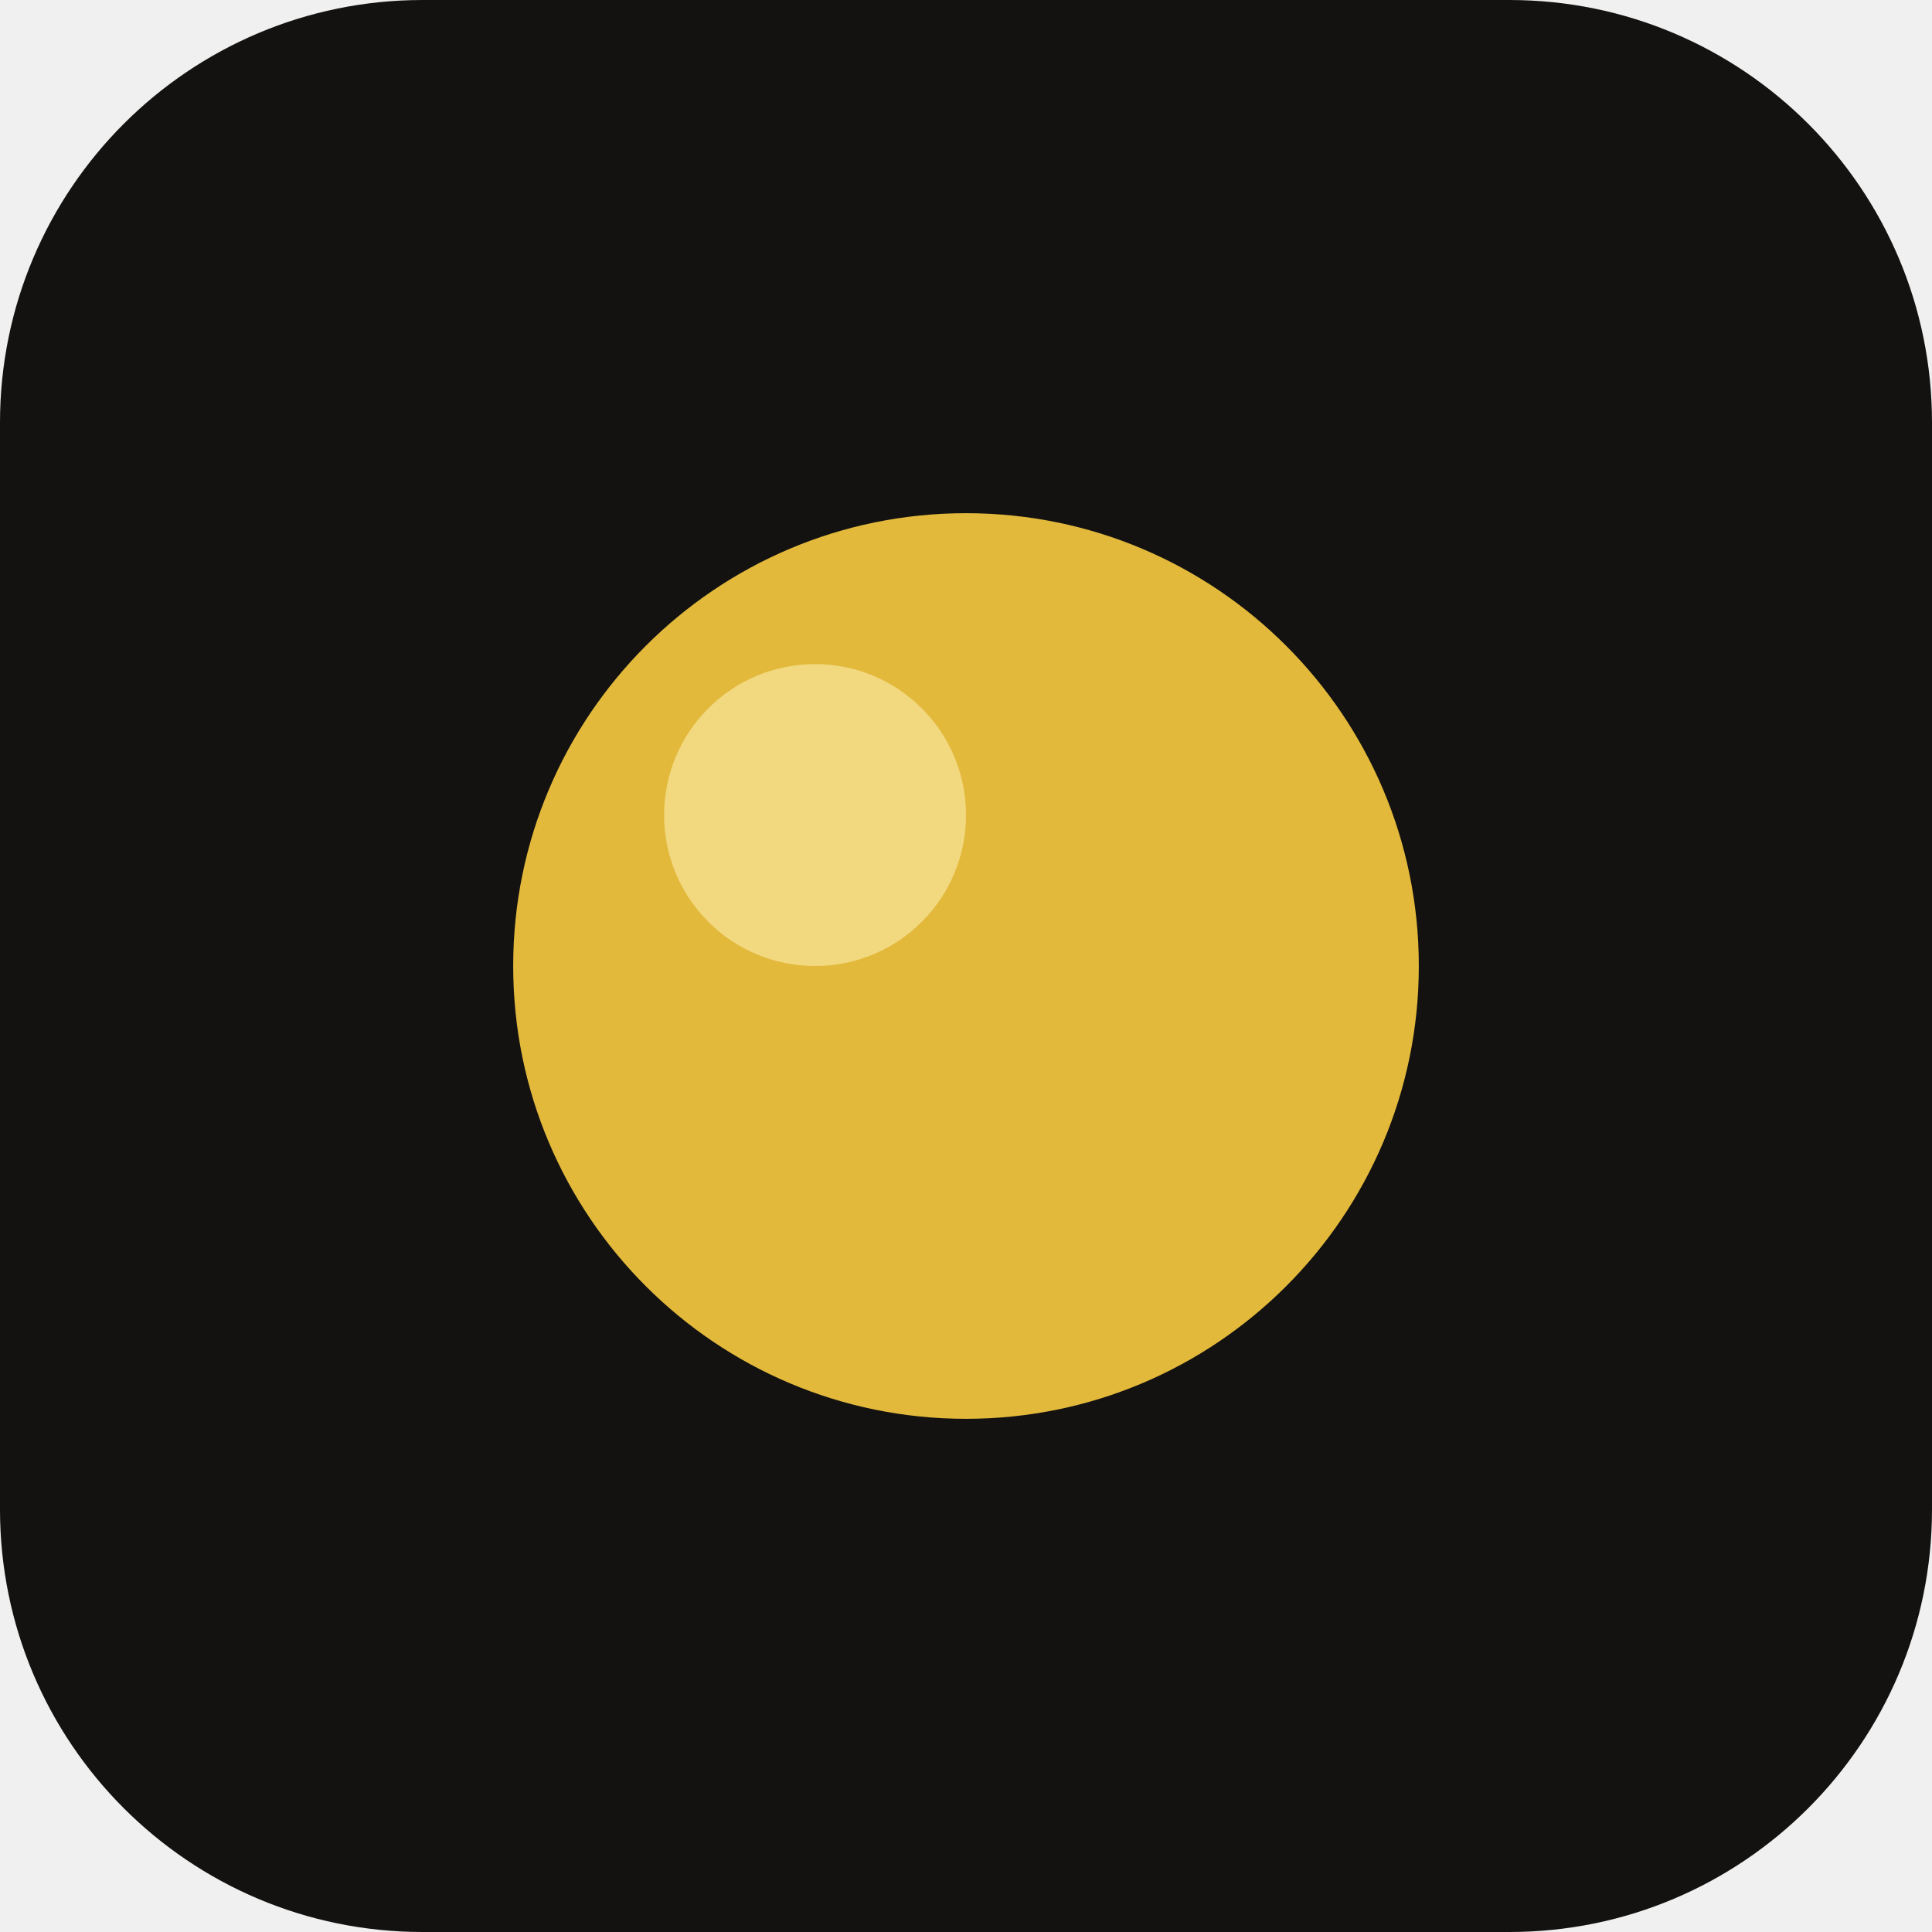
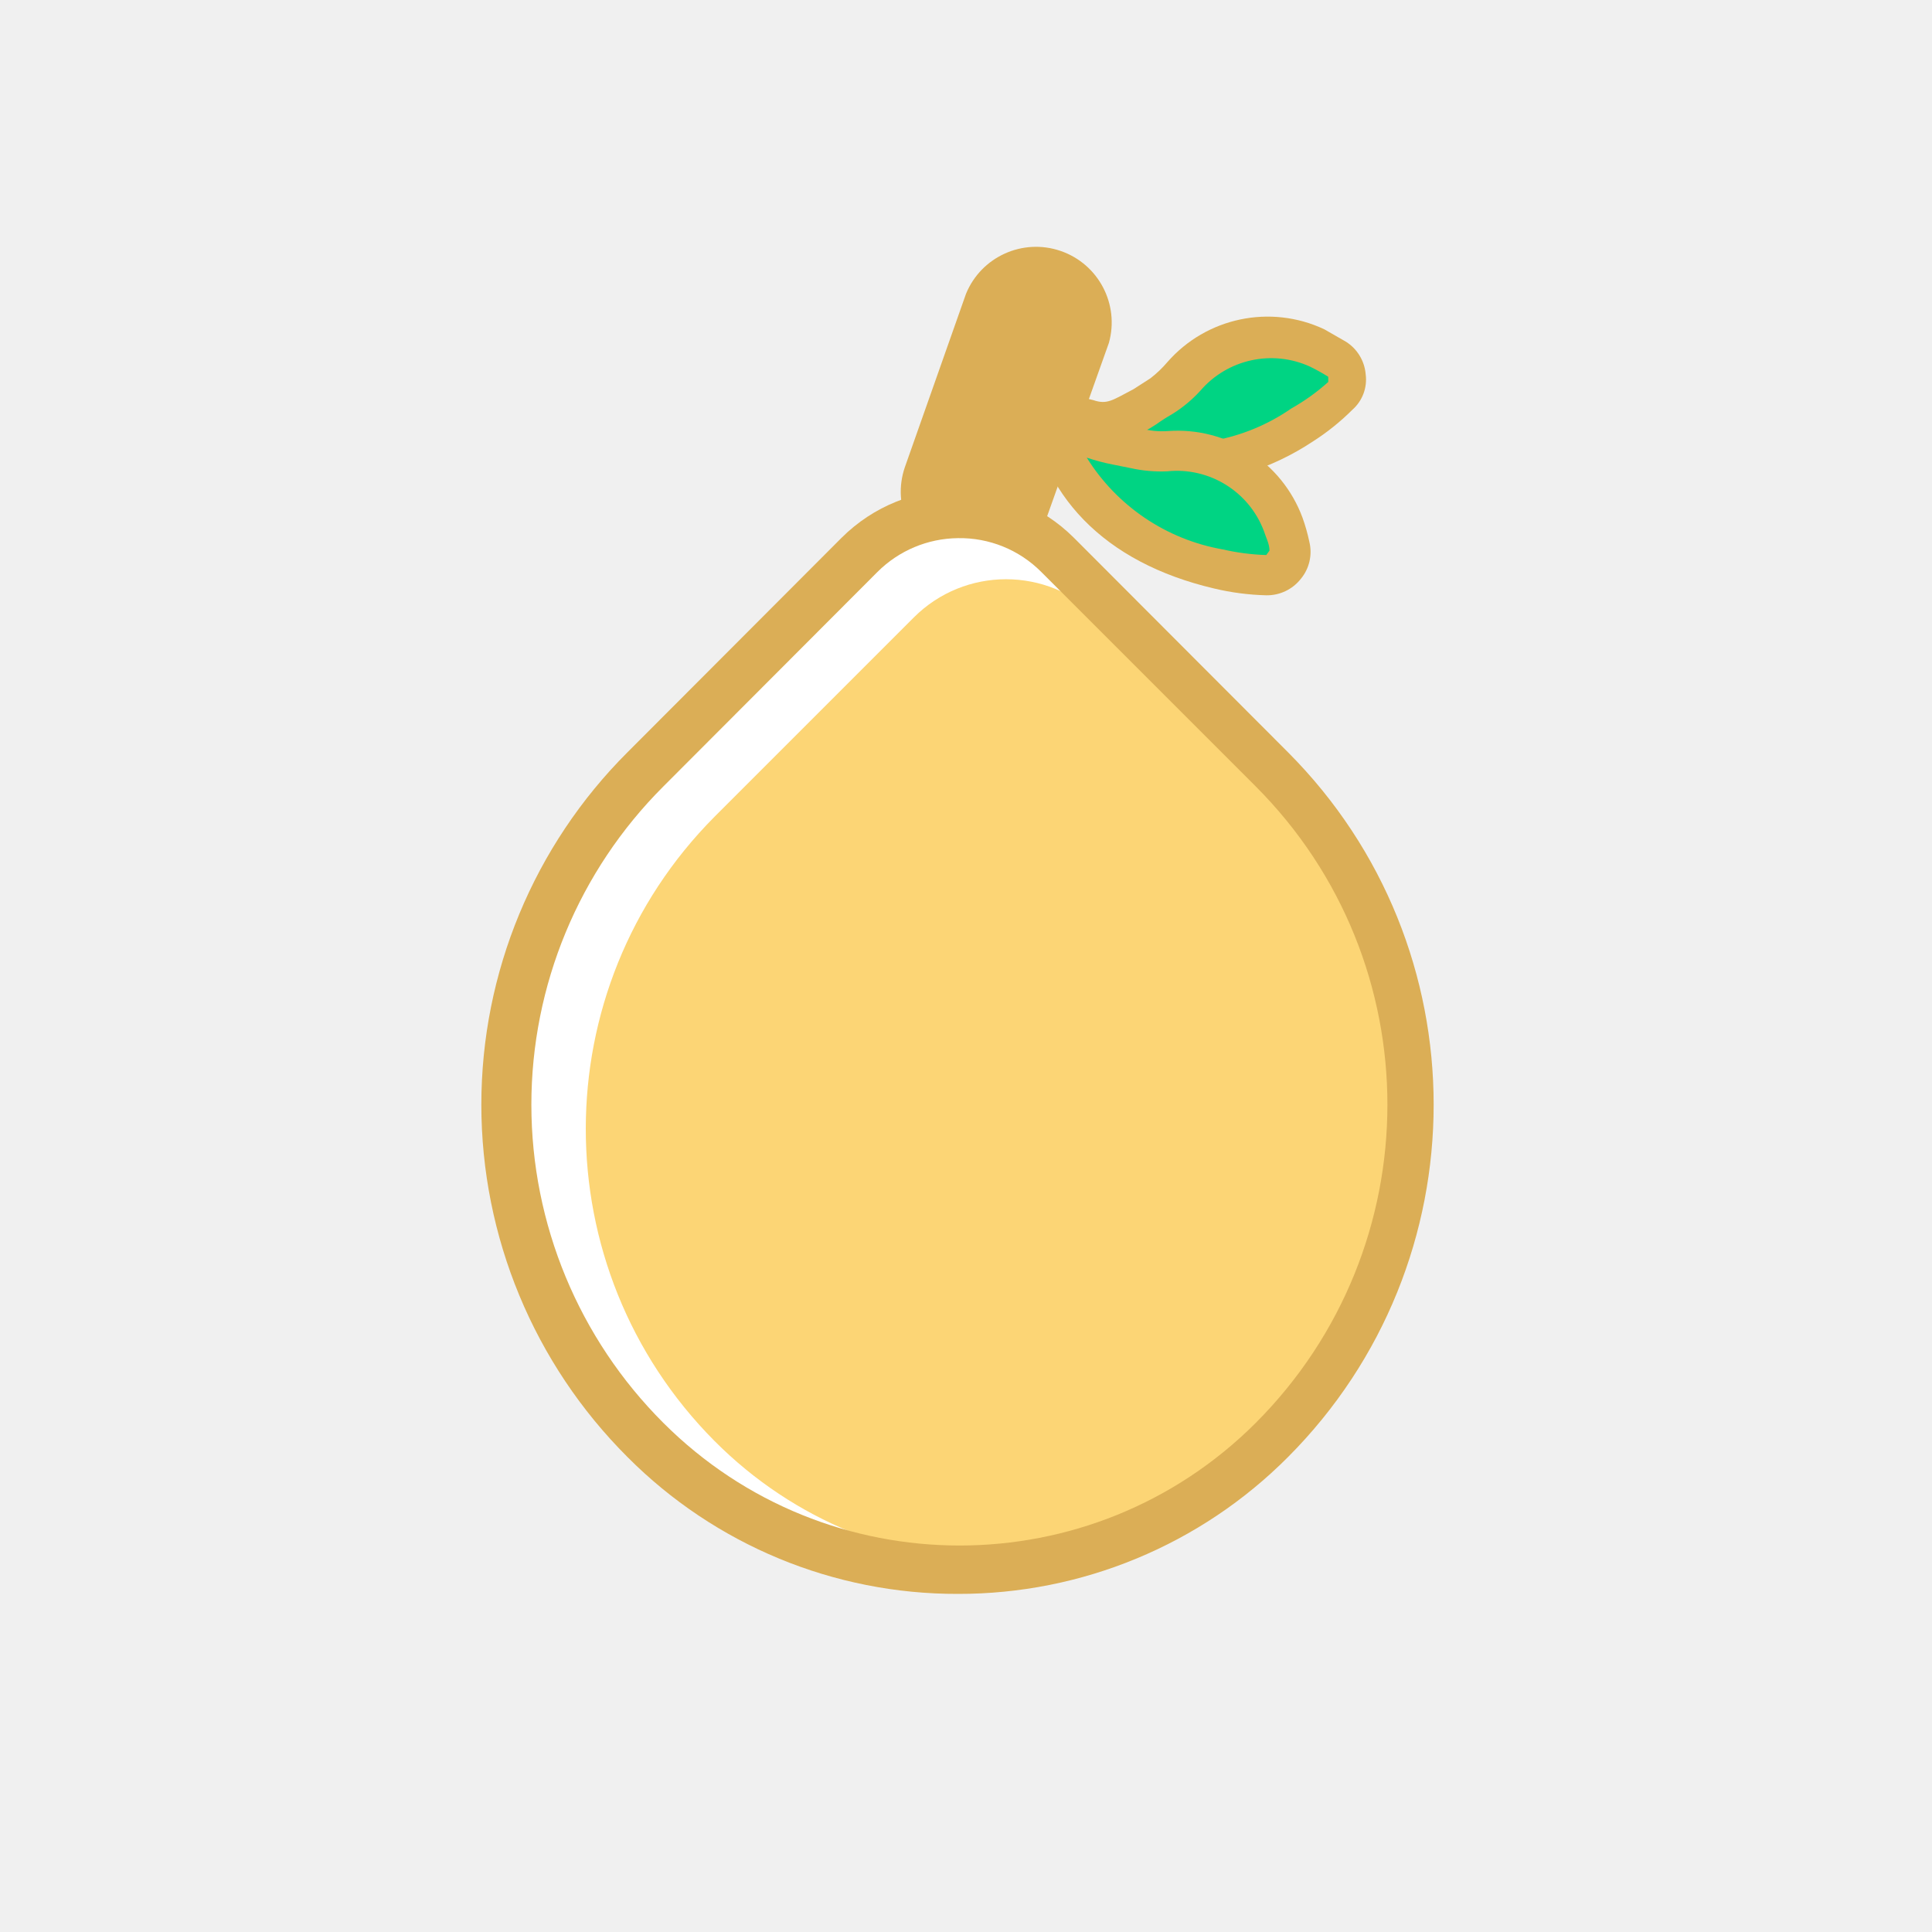
- <svg xmlns="http://www.w3.org/2000/svg" viewBox="0 0 64 64">
-   <rect width="64" height="64" rx="14" fill="#131210" />
-   <circle cx="32" cy="32" r="15" fill="#E3B93C" />
-   <circle cx="27" cy="27" r="5" fill="#F4DE8C" opacity="0.85" />
+ <svg xmlns="http://www.w3.org/2000/svg" t="1785063528100" class="icon" viewBox="0 0 1024 1024" version="1.1" p-id="7492" width="200" height="200">
+   <path d="M523.093 165.333l-31.147 107.093 47.573 17.067 36.267-98.56-13.44-49.493-25.6 1.493-13.653 22.4z" fill="#DBAE56" p-id="7493" />
+   <path d="M517.547 301.653a38.613 38.613 0 0 1-13.013-2.133 40.32 40.32 0 0 1-23.04-21.333 39.893 39.893 0 0 1-1.92-30.507L512 155.733a40.107 40.107 0 0 1 75.733 26.027L554.667 274.56a39.68 39.68 0 0 1-37.12 27.093zM549.547 149.333a18.347 18.347 0 0 0-17.707 12.587L499.84 256a17.92 17.92 0 0 0 0 14.08 18.133 18.133 0 0 0 10.667 9.6 18.987 18.987 0 0 0 23.893-11.52l32-92.8A18.773 18.773 0 0 0 554.667 151.04a19.2 19.2 0 0 0-5.12-1.707z" fill="#DBAE56" p-id="7494" />
+   <path d="M683.307 178.987l-62.293 17.493-18.987 16-22.187 26.88 132.267-30.933-2.347-13.013-26.453-16.427z" fill="#FFFFFF" p-id="7495" />
+   <path d="M571.733 217.173c41.387 38.827 66.987 39.893 110.293 16a113.067 113.067 0 0 0 21.973-12.587c5.973-5.547 13.44-10.453 6.613-15.787s0-18.987-3.2-21.333c-24.747-15.147-61.227 4.907-80 24.533a52.267 52.267 0 0 1-13.227 10.24 42.667 42.667 0 0 1-42.667 3.2c-3.2-1.493 15.787 3.2 12.587 1.28s-11.52-6.613-12.373-5.547z" fill="#00D483" p-id="7496" />
+   <path d="M623.36 257.067a106.667 106.667 0 0 1-68.693-25.6l-8.533-6.827 7.04-8.32a18.133 18.133 0 0 1 7.253-4.48l4.48-4.48 6.827 3.627h3.2l4.48 1.067c7.467 2.56 10.24 0 21.333-5.76l8.96-5.76A58.453 58.453 0 0 0 618.667 192a70.613 70.613 0 0 1 83.2-17.493l11.52 6.613a22.613 22.613 0 0 1 10.453 17.28 21.333 21.333 0 0 1-7.04 18.773 125.013 125.013 0 0 1-21.333 17.067 138.667 138.667 0 0 1-72.107 22.827z m-24.32-24.96a105.173 105.173 0 0 0 85.333-15.573 110.72 110.72 0 0 0 19.627-14.08v-2.773a107.733 107.733 0 0 0-9.6-5.333 49.493 49.493 0 0 0-58.24 12.8 69.973 69.973 0 0 1-14.933 12.373 94.08 94.08 0 0 0-8.32 5.333 74.027 74.027 0 0 1-13.867 7.253z" fill="#DBAE56" p-id="7497" />
+   <path d="M673.28 263.68l-56.747-31.36-24.747-1.707-34.773 3.627 116.053 70.4 7.467-10.88-7.253-30.08z" fill="#FFFFFF" p-id="7498" />
+   <path d="M566.827 213.333c2.347 56.747 19.84 75.52 67.627 88.533a102.613 102.613 0 0 0 25.173 7.04c8.107 0 16.853 1.92 15.573-6.613 0-4.267 13.653-13.227 12.587-17.28-7.04-28.16-47.147-39.253-74.24-38.4a60.8 60.8 0 0 1-16.427-1.92 42.667 42.667 0 0 1-33.28-28.16c-1.28-3.2 8.96 13.44 8.107 9.813-1.707-0.64-3.627-13.013-5.12-13.013z" fill="#00D483" p-id="7499" />
+   <path d="M671.147 315.52a133.547 133.547 0 0 1-27.733-3.627c-58.027-13.653-93.013-49.493-98.56-101.12l-1.28-10.667 11.093-1.067a16.64 16.64 0 0 1 8.32 1.707h7.68l1.493 7.253a9.6 9.6 0 0 0 1.493 2.987 16.64 16.64 0 0 1 2.347 3.84c3.627 7.253 6.613 8.107 18.773 10.24l10.453 2.133a42.667 42.667 0 0 0 13.653 1.28 70.613 70.613 0 0 1 71.467 45.867 96 96 0 0 1 3.627 12.8 22.4 22.4 0 0 1-4.48 19.627 22.827 22.827 0 0 1-18.347 8.747zM576 242.56a106.667 106.667 0 0 0 72.107 48.64 119.467 119.467 0 0 0 23.04 2.987l1.707-2.347c0-3.627-1.92-7.04-2.987-10.453a49.28 49.28 0 0 0-51.2-31.573 74.027 74.027 0 0 1-19.413-1.707l-9.6-1.92a107.947 107.947 0 0 1-13.653-3.627z" fill="#DBAE56" p-id="7500" />
+   <path d="M558.933 355.2l8.533-52.693-59.733-24.107-37.973 7.893-133.333 130.133L277.333 508.587v128l37.973 97.067L405.333 815.787l64.427 12.16 89.173-472.747z" fill="#FFFFFF" p-id="7501" />
+   <path d="M378.752 432.853l105.6-105.6a69.12 69.12 0 0 1 97.749 0l105.6 105.6a234.667 234.667 0 0 1 0 331.861 218.667 218.667 0 0 1-309.099-1.067 234.667 234.667 0 0 1 0.149-330.795z" fill="#FCD575" p-id="7502" />
+   <path d="M507.733 844.8a246.187 246.187 0 0 1-175.147-72.533 263.893 263.893 0 0 1 0-373.547l113.493-113.707a87.253 87.253 0 0 1 123.093 0L682.667 398.72a264.533 264.533 0 0 1 0 373.547 246.187 246.187 0 0 1-174.933 72.533z m0-559.573a61.227 61.227 0 0 0-42.667 17.92l-113.493 113.707a238.293 238.293 0 0 0 0 337.28 222.08 222.08 0 0 0 314.027 0 238.72 238.72 0 0 0 0-337.28l-113.707-113.707a60.8 60.8 0 0 0-44.16-17.92z" fill="#DBAE56" p-id="7503" />
</svg>
